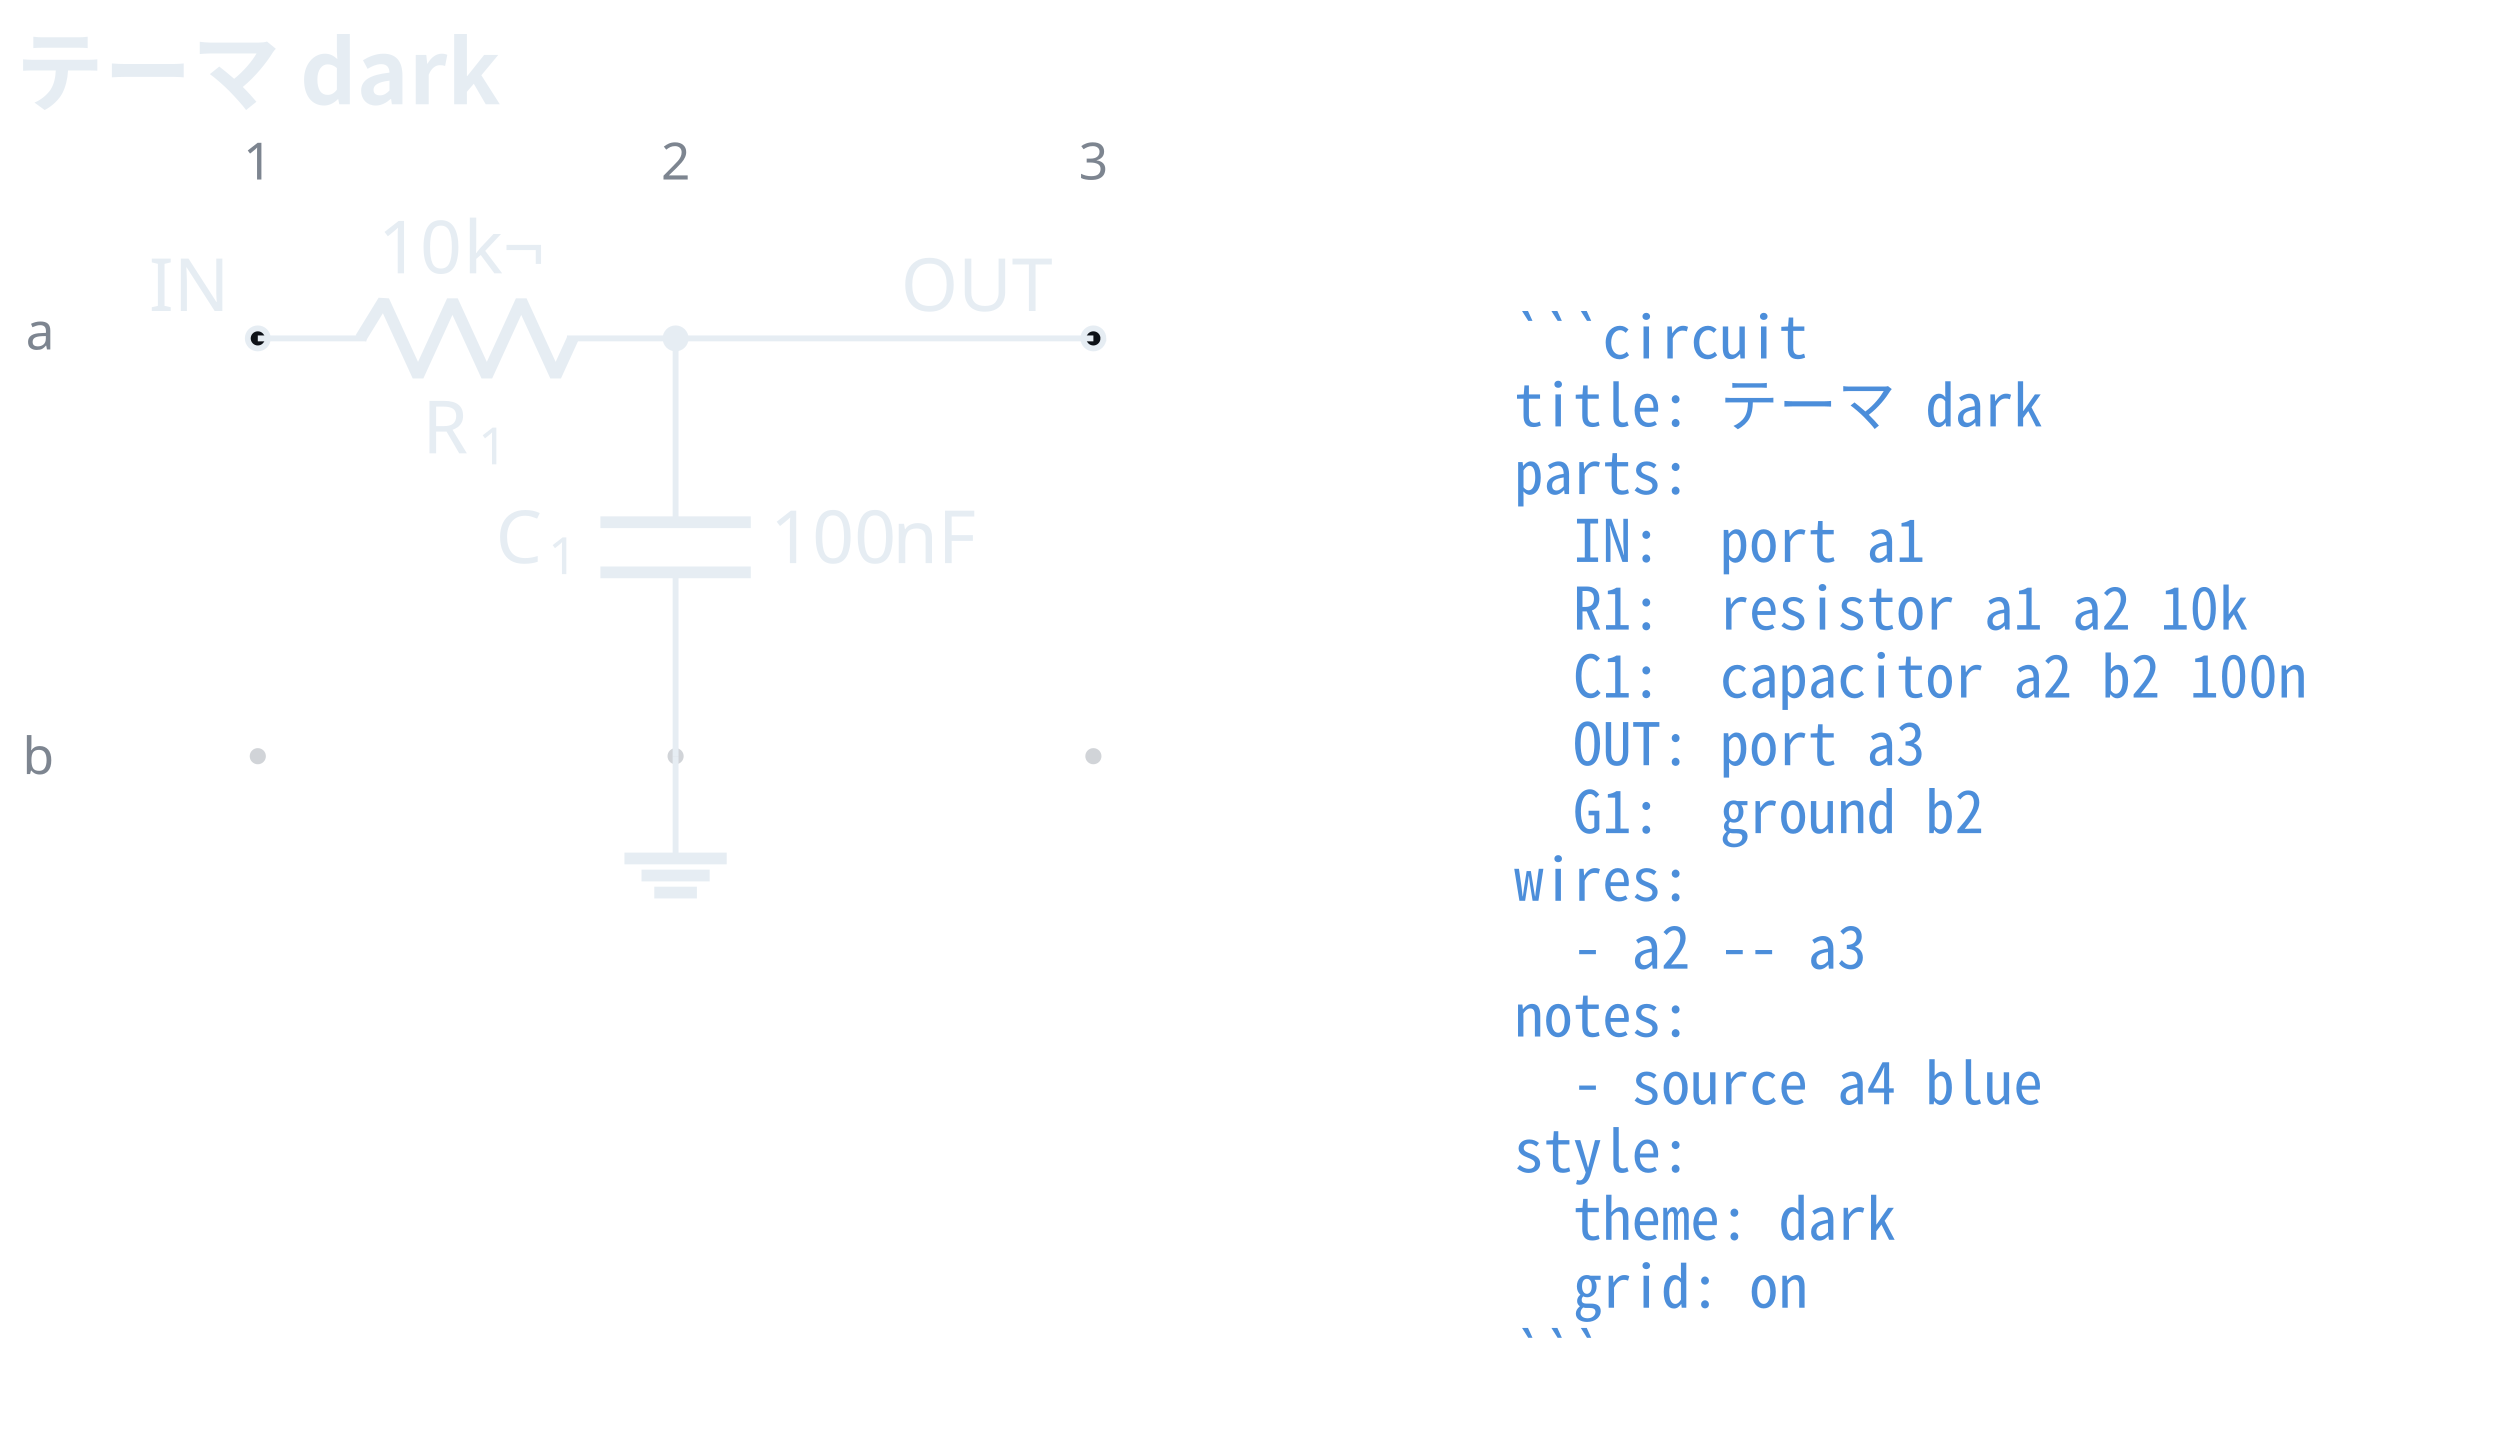
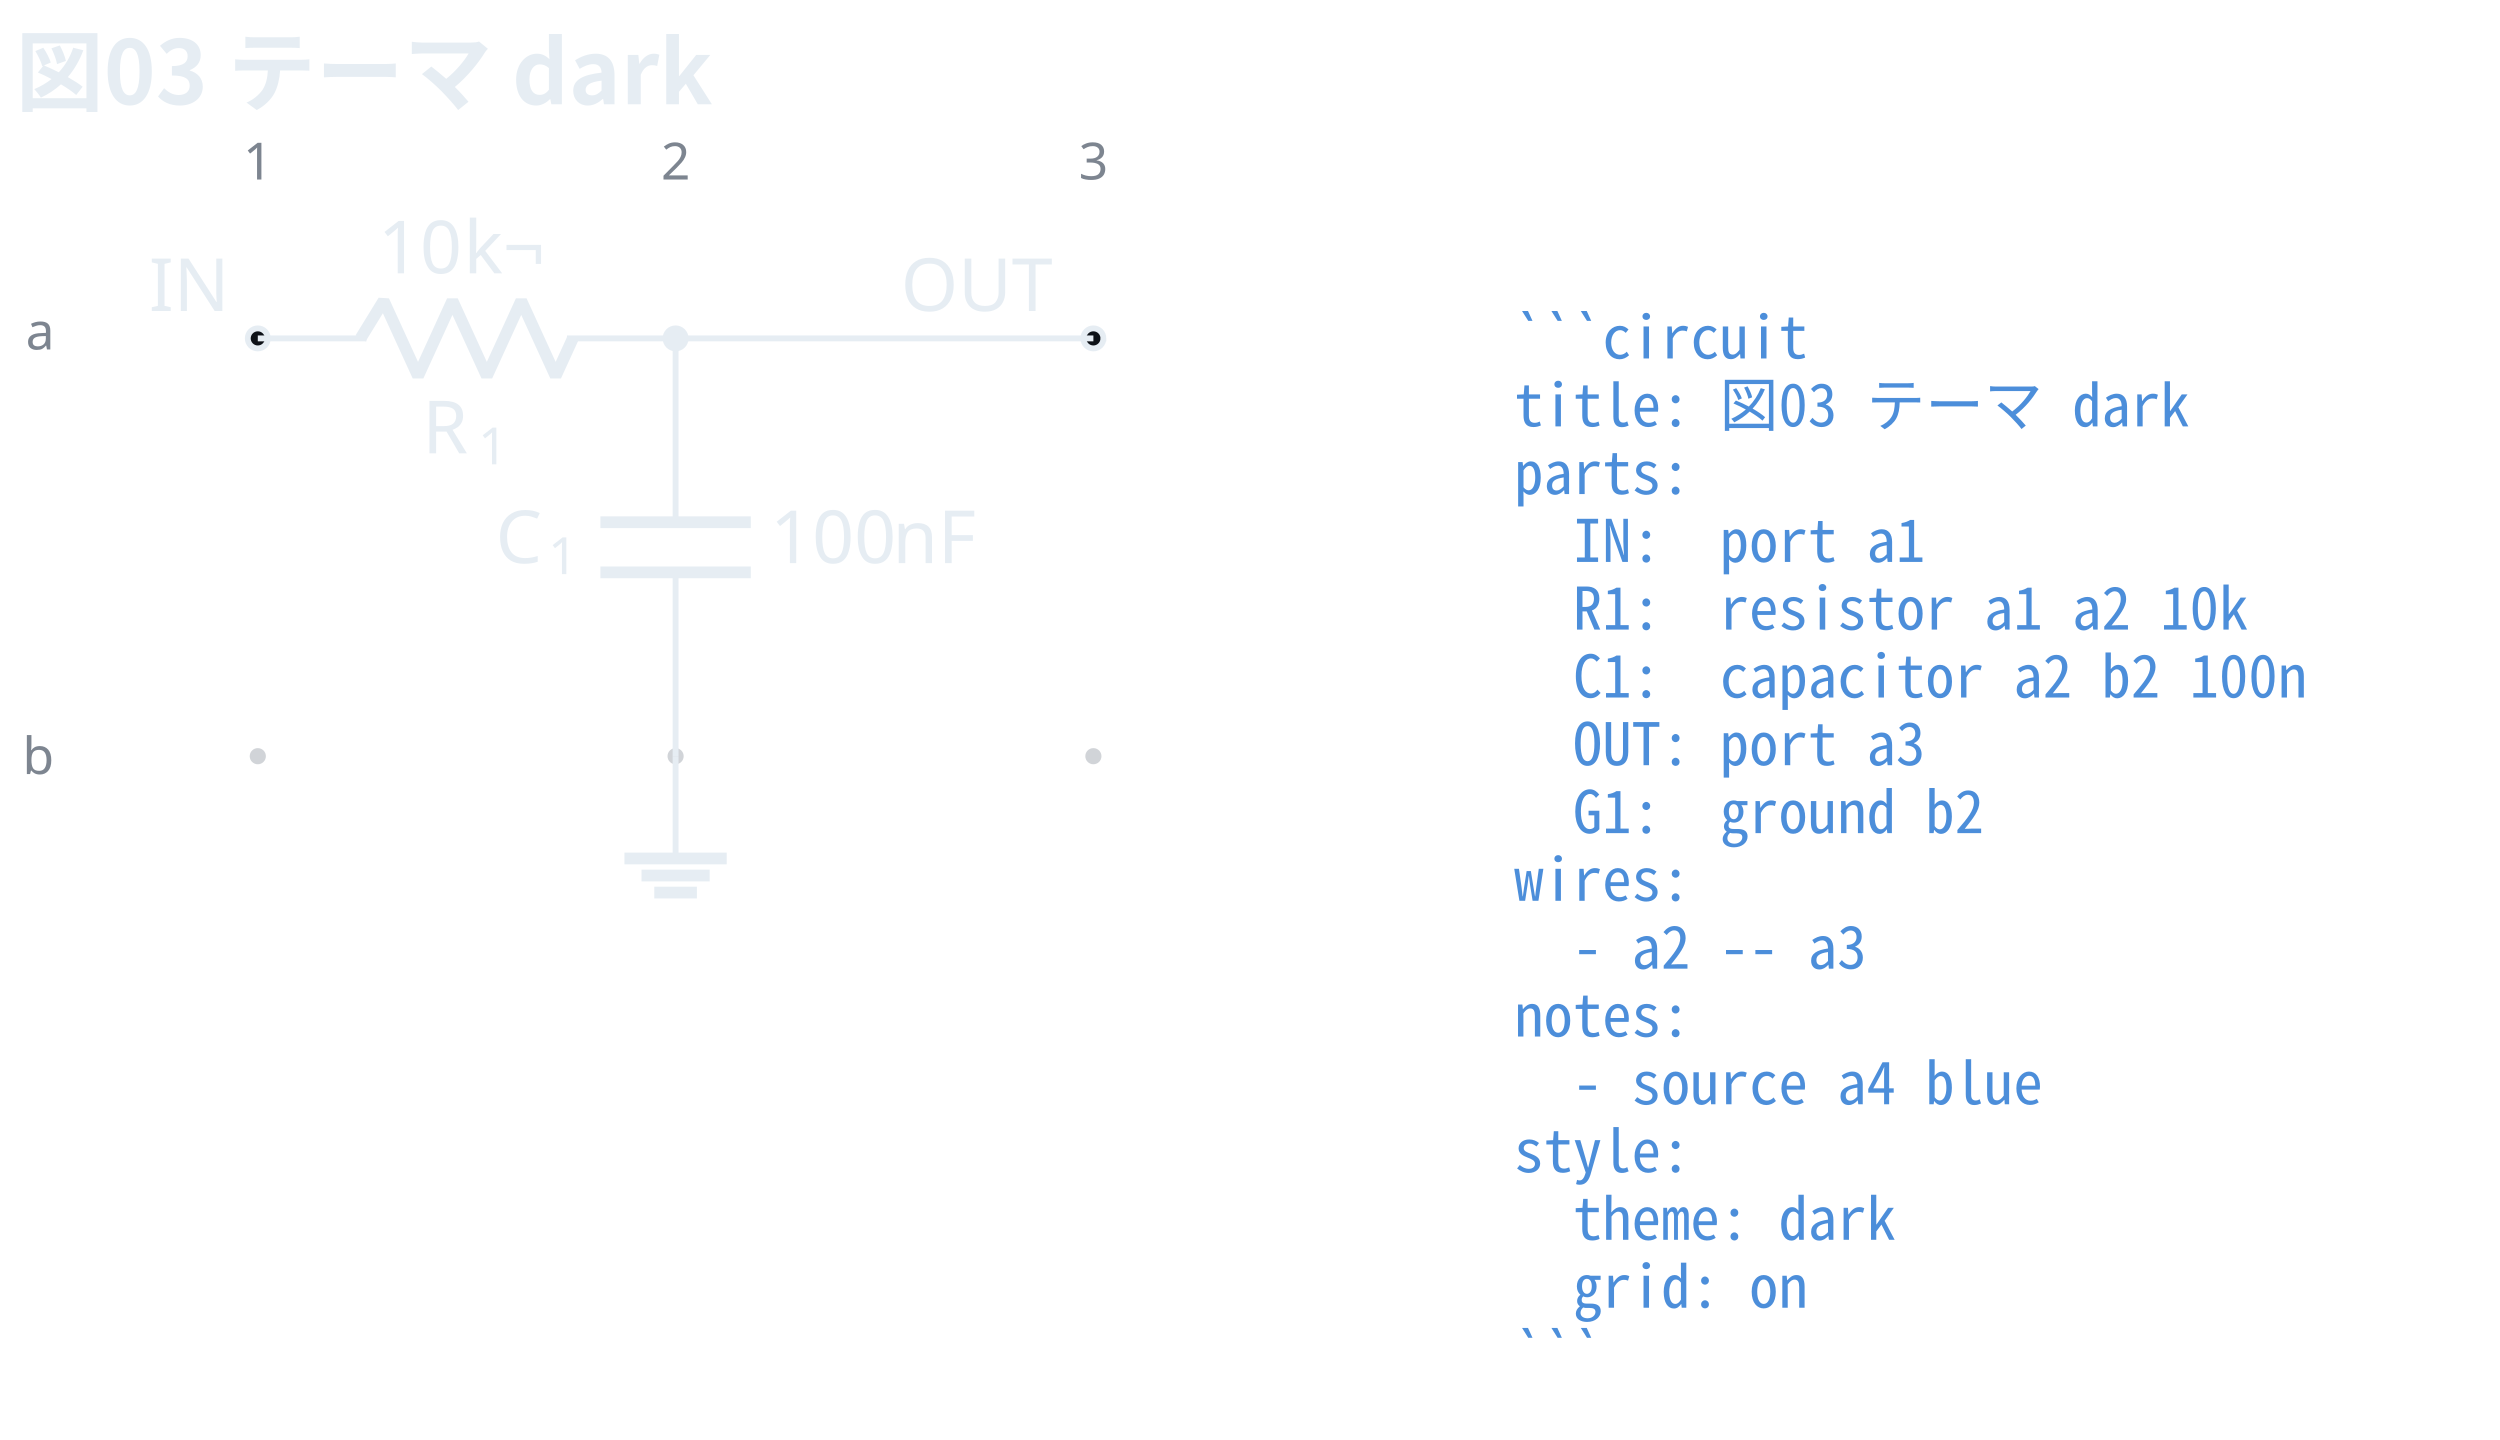
<svg xmlns="http://www.w3.org/2000/svg" data-circuit-fence="0.1.0" fill="#e6edf3" width="454.013" height="261.477" viewBox="-72 -72 340.51 196.108">
  <g stroke="#e6edf3" stroke-miterlimit="10" stroke-width=".8">
    <path fill="#7d8590" fill-opacity=".35" stroke="none" stroke-opacity=".35" d="M-35.787-25.909a1.1 1.1 0 1 0-2.2 0 1.1 1.1 0 0 0 2.2 0M-35.787 30.997a1.1 1.1 0 1 0-2.2 0 1.1 1.1 0 0 0 2.2 0M21.118-25.909a1.1 1.1 0 1 0-2.2 0 1.1 1.1 0 0 0 2.2 0M21.118 30.997a1.1 1.1 0 1 0-2.2 0 1.1 1.1 0 0 0 2.2 0M78.024-25.909a1.1 1.1 0 1 0-2.2 0 1.1 1.1 0 0 0 2.2 0M78.024 30.997a1.1 1.1 0 1 0-2.2 0 1.1 1.1 0 0 0 2.2 0m-1.1 0" />
    <g fill="#7d8590" stroke="#7d8590">
      <text x="-36.887" y="-25.909" fill="#7d8590" stroke="none" font-family="cmr7" font-size="7" transform="translate(-1.993 -21.645)">1</text>
    </g>
    <g fill="#7d8590" stroke="#7d8590">
      <text x="-36.887" y="-25.909" fill="#7d8590" stroke="none" font-family="cmr7" font-size="7" transform="translate(54.912 -21.645)">2</text>
    </g>
    <g fill="#7d8590" stroke="#7d8590">
      <text x="-36.887" y="-25.909" fill="#7d8590" stroke="none" font-family="cmr7" font-size="7" transform="translate(111.818 -21.645)">3</text>
    </g>
    <g fill="#7d8590" stroke="#7d8590">
      <text x="-36.887" y="-25.909" fill="#7d8590" stroke="none" font-family="cmr7" font-size="7" transform="translate(-31.62 1.507)">a</text>
    </g>
    <g fill="#7d8590" stroke="#7d8590">
      <text x="-36.887" y="-25.909" fill="#7d8590" stroke="none" font-family="cmr7" font-size="7" transform="translate(-32.05 59.336)">b</text>
    </g>
    <g fill="#0d1117">
      <path d="M-35.522-25.909a1.365 1.365 0 1 0-2.73 0 1.365 1.365 0 0 0 2.73 0Zm-1.365 0" />
    </g>
    <text x="-36.887" y="-25.909" stroke="none" font-family="cmr10" font-size="10" transform="translate(-14.844 -3.733)">IN</text>
    <path fill="none" d="M-36.887-25.909h.4m-.4 0h14.795m27.315 0h14.795m-.4 0h.4" />
    <g stroke-linejoin="bevel" stroke-width="1.6">
      <path fill="none" d="m-22.892-25.909 3.143-5.121 4.686 10.243 4.686-10.243 4.685 10.243 4.686-10.243L3.68-20.787l2.343-5.122" />
    </g>
    <g stroke="none">
      <text x="-36.887" y="-25.909" font-family="cmmi10" font-size="10" transform="translate(22.413 15.648)">R</text>
      <text x="-29.294" y="-24.409" font-family="cmr7" font-size="7" transform="translate(22.413 15.648)">1</text>
    </g>
    <g stroke="none" font-family="cmr10" font-size="10">
      <text x="-36.887" y="-25.909" transform="translate(16.37 -8.863)">10</text>
      <text x="-25.221" y="-25.909" transform="translate(16.37 -8.863)">k¬</text>
    </g>
    <path fill="none" d="M20.018-25.909v.4m0-.4V-.87m0 6.828v25.039m0-.4v.4" />
    <g stroke-width="1.6">
      <path fill="none" d="M30.261-.87H9.775m20.486 6.828H9.775" />
    </g>
    <g stroke="none">
      <text x="-36.887" y="-25.909" font-family="cmmi10" font-size="10" transform="translate(32.39 30.606)">C</text>
      <text x="-29.74" y="-24.409" font-family="cmr7" font-size="7" transform="translate(32.39 30.606)">1</text>
    </g>
    <g stroke="none" font-family="cmr10" font-size="10">
      <text x="-36.887" y="-25.909" transform="translate(69.787 30.606)">100</text>
      <text x="-20.22" y="-25.909" transform="translate(69.787 30.606)">nF</text>
    </g>
    <g fill="#0d1117">
      <path d="M78.29-25.909a1.365 1.365 0 1 0-2.732 0 1.365 1.365 0 0 0 2.731 0Zm-1.366 0" />
    </g>
    <text x="-36.887" y="-25.909" stroke="none" font-family="cmr10" font-size="10" transform="translate(87.578 -3.733)">OUT</text>
    <path fill="none" d="M20.018 30.997v13.93" />
    <path fill="none" stroke-width="1.6" d="M13.053 44.927h13.93M15.376 47.25h9.287m-7.546 2.322h5.804" />
    <path fill="none" d="M20.018-25.909h56.906" />
    <path d="M21.384-25.909a1.365 1.365 0 1 0-2.731 0 1.365 1.365 0 0 0 2.73 0Zm-1.366 0" />
    <g>
      <text x="-36.887" y="-25.909" fill="#4c8eda" stroke="none" font-family="'Noto Sans Mono CJK JP',ui-monospace,'SFMono-Regular',Consolas,'Liberation Mono',monospace" font-size="8" transform="translate(171.116 2.733)" xml:space="preserve">```circuit</text>
    </g>
    <g>
-       <text x="-36.887" y="-25.909" fill="#4c8eda" stroke="none" font-family="'Noto Sans Mono CJK JP',ui-monospace,'SFMono-Regular',Consolas,'Liberation Mono',monospace" font-size="8" transform="translate(171.116 11.98)" xml:space="preserve">title: テーマ dark</text>
+       <text x="-36.887" y="-25.909" fill="#4c8eda" stroke="none" font-family="'Noto Sans Mono CJK JP',ui-monospace,'SFMono-Regular',Consolas,'Liberation Mono',monospace" font-size="8" transform="translate(171.116 11.98)" xml:space="preserve">title: 図03 テーマ dark</text>
    </g>
    <g>
      <text x="-36.887" y="-25.909" fill="#4c8eda" stroke="none" font-family="'Noto Sans Mono CJK JP',ui-monospace,'SFMono-Regular',Consolas,'Liberation Mono',monospace" font-size="8" transform="translate(171.116 21.2)" xml:space="preserve">parts:</text>
    </g>
    <g>
      <text x="-36.887" y="-25.909" fill="#4c8eda" stroke="none" font-family="'Noto Sans Mono CJK JP',ui-monospace,'SFMono-Regular',Consolas,'Liberation Mono',monospace" font-size="8" transform="translate(171.116 30.446)" xml:space="preserve">  IN:  port a1</text>
    </g>
    <g>
      <text x="-36.887" y="-25.909" fill="#4c8eda" stroke="none" font-family="'Noto Sans Mono CJK JP',ui-monospace,'SFMono-Regular',Consolas,'Liberation Mono',monospace" font-size="8" transform="translate(171.116 39.665)" xml:space="preserve">  R1:  resistor a1 a2 10k</text>
    </g>
    <g>
      <text x="-36.887" y="-25.909" fill="#4c8eda" stroke="none" font-family="'Noto Sans Mono CJK JP',ui-monospace,'SFMono-Regular',Consolas,'Liberation Mono',monospace" font-size="8" transform="translate(171.116 48.912)" xml:space="preserve">  C1:  capacitor a2 b2 100n</text>
    </g>
    <g>
      <text x="-36.887" y="-25.909" fill="#4c8eda" stroke="none" font-family="'Noto Sans Mono CJK JP',ui-monospace,'SFMono-Regular',Consolas,'Liberation Mono',monospace" font-size="8" transform="translate(171.116 58.131)" xml:space="preserve">  OUT: port a3</text>
    </g>
    <g>
      <text x="-36.887" y="-25.909" fill="#4c8eda" stroke="none" font-family="'Noto Sans Mono CJK JP',ui-monospace,'SFMono-Regular',Consolas,'Liberation Mono',monospace" font-size="8" transform="translate(171.116 67.378)" xml:space="preserve">  G1:  ground b2</text>
    </g>
    <g>
      <text x="-36.887" y="-25.909" fill="#4c8eda" stroke="none" font-family="'Noto Sans Mono CJK JP',ui-monospace,'SFMono-Regular',Consolas,'Liberation Mono',monospace" font-size="8" transform="translate(171.116 76.596)" xml:space="preserve">wires:</text>
    </g>
    <g>
      <text x="-36.887" y="-25.909" fill="#4c8eda" stroke="none" font-family="'Noto Sans Mono CJK JP',ui-monospace,'SFMono-Regular',Consolas,'Liberation Mono',monospace" font-size="8" transform="translate(171.116 85.844)" xml:space="preserve">  - a2 -- a3</text>
    </g>
    <g>
      <text x="-36.887" y="-25.909" fill="#4c8eda" stroke="none" font-family="'Noto Sans Mono CJK JP',ui-monospace,'SFMono-Regular',Consolas,'Liberation Mono',monospace" font-size="8" transform="translate(171.116 95.091)" xml:space="preserve">notes:</text>
    </g>
    <g>
      <text x="-36.887" y="-25.909" fill="#4c8eda" stroke="none" font-family="'Noto Sans Mono CJK JP',ui-monospace,'SFMono-Regular',Consolas,'Liberation Mono',monospace" font-size="8" transform="translate(171.116 104.31)" xml:space="preserve">  - source a4 blue</text>
    </g>
    <g>
      <text x="-36.887" y="-25.909" fill="#4c8eda" stroke="none" font-family="'Noto Sans Mono CJK JP',ui-monospace,'SFMono-Regular',Consolas,'Liberation Mono',monospace" font-size="8" transform="translate(171.116 113.557)" xml:space="preserve">style:</text>
    </g>
    <g>
      <text x="-36.887" y="-25.909" fill="#4c8eda" stroke="none" font-family="'Noto Sans Mono CJK JP',ui-monospace,'SFMono-Regular',Consolas,'Liberation Mono',monospace" font-size="8" transform="translate(171.116 122.775)" xml:space="preserve">  theme: dark</text>
    </g>
    <g>
      <text x="-36.887" y="-25.909" fill="#4c8eda" stroke="none" font-family="'Noto Sans Mono CJK JP',ui-monospace,'SFMono-Regular',Consolas,'Liberation Mono',monospace" font-size="8" transform="translate(171.116 132.023)" xml:space="preserve">  grid: on</text>
    </g>
    <g>
      <text x="-36.887" y="-25.909" fill="#4c8eda" stroke="none" font-family="'Noto Sans Mono CJK JP',ui-monospace,'SFMono-Regular',Consolas,'Liberation Mono',monospace" font-size="8" transform="translate(171.116 141.241)" xml:space="preserve">```</text>
    </g>
    <g>
-       <text x="-36.887" y="-25.909" fill="#e6edf3" stroke="none" font-family="'Noto Sans CJK JP','Noto Sans JP','Hiragino Sans','Yu Gothic',sans-serif" font-size="12" transform="translate(-32.983 -31.889)" font-weight="bold">テーマ dark</text>
+       <text x="-36.887" y="-25.909" fill="#e6edf3" stroke="none" font-family="'Noto Sans CJK JP','Noto Sans JP','Hiragino Sans','Yu Gothic',sans-serif" font-size="12" transform="translate(-32.983 -31.889)" font-weight="bold">図03 テーマ dark</text>
    </g>
  </g>
</svg>
